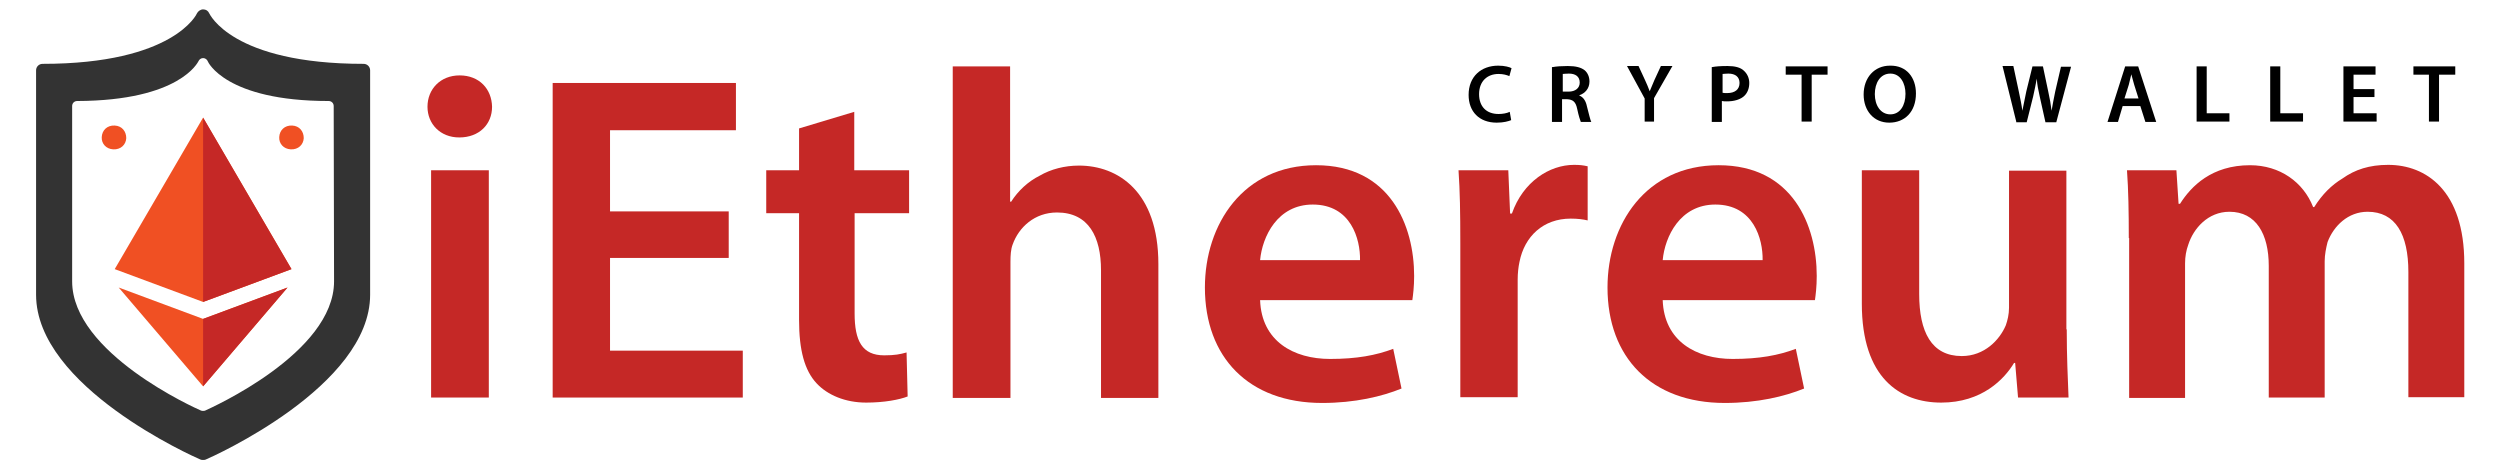
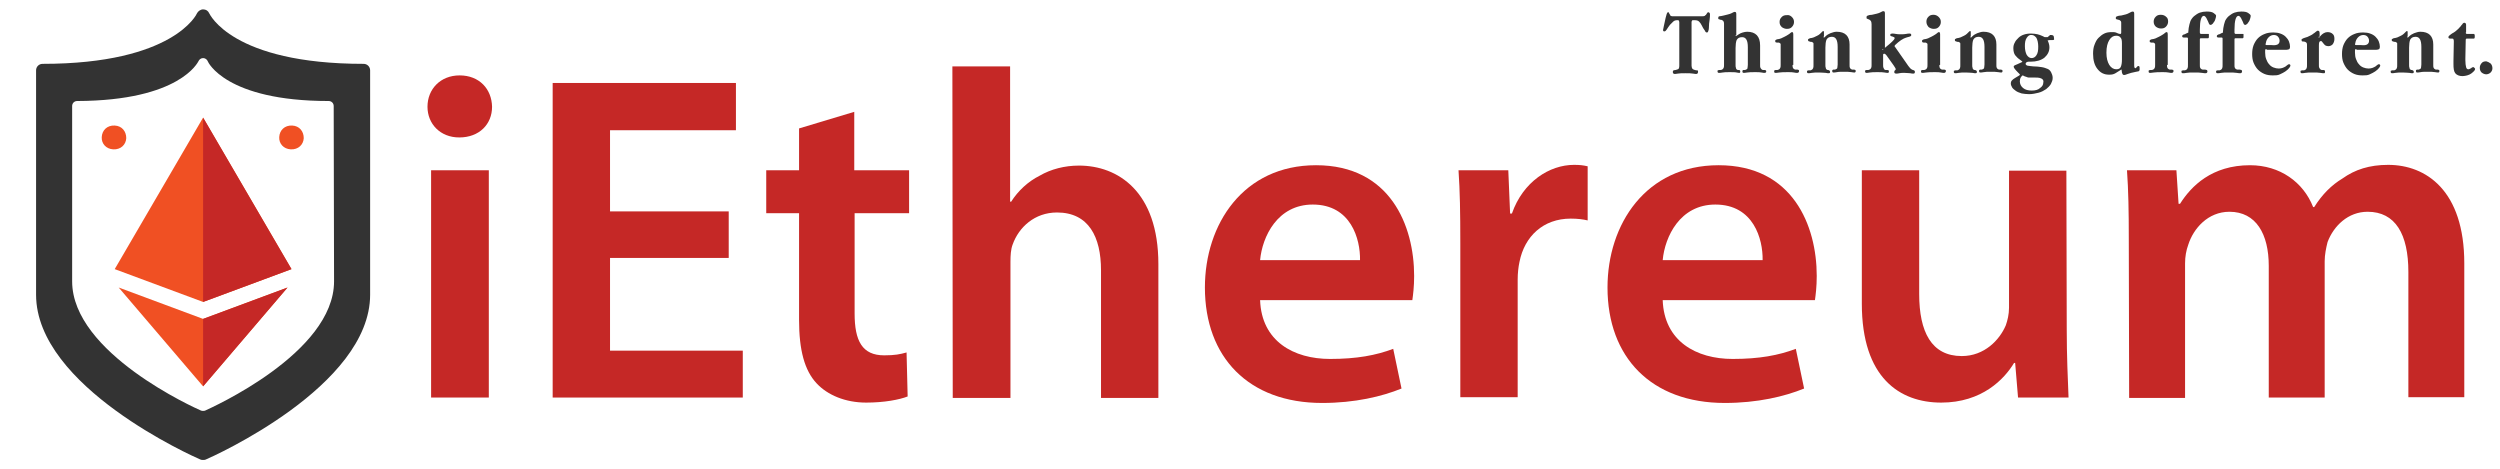
<svg xmlns="http://www.w3.org/2000/svg" version="1.1" id="Layer_1" x="0px" y="0px" viewBox="0 0 693 130" style="enable-background:new 0 0 693 130;" xml:space="preserve">
  <style type="text/css">
	.st0{fill:#C52826;}
	.st1{fill:#333333;}
	.st2{fill:#F05023;}
+ 	.st3{enable-background:new    ;}
</style>
-   <g id="XMLID_2_">
-     <path id="XMLID_6_" class="st0" d="M136.4,29.6c0,4.8-3.5,8.5-9.1,8.5c-5.3,0-8.8-3.8-8.8-8.5c0-4.9,3.6-8.7,8.9-8.7   C132.9,20.9,136.3,24.7,136.4,29.6z M119.5,110.2v-63h16v63H119.5z" />
-     <polygon id="XMLID_7_" class="st0" points="202,71.5 169.1,71.5 169.1,97.2 205.9,97.2 205.9,110.2 153.2,110.2 153.2,23 204,23    204,36.1 169.1,36.1 169.1,58.6 202,58.6  " />
-     <path id="XMLID_8_" class="st0" d="M236.8,31v16.2H252v11.9h-15.1v27.8c0,7.6,2.1,11.6,8.2,11.6c3,0,4.4-0.3,6.2-0.8l0.3,12.2   c-2.3,0.9-6.5,1.7-11.5,1.7c-5.8,0-10.7-2.1-13.7-5.3c-3.4-3.6-4.9-9.3-4.9-17.6V59.1h-9.1V47.2h9.1V35.6L236.8,31z" />
-     <path id="XMLID_9_" class="st0" d="M264,18.4h16v37.5h0.3c1.9-3,4.7-5.6,7.9-7.2c3.1-1.8,6.9-2.8,10.9-2.8c10.7,0,22,7.1,22,27.3   v37.1h-15.9V74.9c0-9.2-3.4-16-12.2-16c-6.2,0-10.6,4.1-12.3,8.9c-0.5,1.3-0.6,3-0.6,4.8v37.7h-16V18.4z" />
-     <path id="XMLID_12_" class="st0" d="M349.3,83.2c0.4,11.4,9.3,16.3,19.4,16.3c7.4,0,12.7-1,17.5-2.8l2.3,11c-5.4,2.2-12.9,4-22,4   c-20.4,0-32.5-12.7-32.5-32c0-17.5,10.6-33.9,30.8-33.9c20.6,0,27.2,16.8,27.2,30.7c0,3-0.3,5.3-0.5,6.7H349.3z M377,72.1   c0.1-5.8-2.5-15.4-13.1-15.4c-9.8,0-14,8.9-14.6,15.4H377z" />
-     <path id="XMLID_13_" class="st0" d="M404.8,67.5c0-8.5-0.1-14.6-0.5-20.3h13.8l0.5,12h0.5c3.1-8.9,10.5-13.5,17.2-13.5   c1.6,0,2.5,0.1,3.8,0.4v15c-1.3-0.3-2.7-0.5-4.7-0.5c-7.6,0-12.8,4.9-14.2,12c-0.3,1.4-0.5,3.1-0.5,4.9v32.6h-15.9V67.5z" />
-     <path id="XMLID_16_" class="st0" d="M460.9,83.2c0.4,11.4,9.3,16.3,19.4,16.3c7.4,0,12.7-1,17.5-2.8l2.3,11c-5.4,2.2-12.9,4-22,4   c-20.4,0-32.5-12.7-32.5-32c0-17.5,10.6-33.9,30.8-33.9c20.6,0,27.2,16.8,27.2,30.7c0,3-0.3,5.3-0.5,6.7H460.9z M488.6,72.1   c0.1-5.8-2.5-15.4-13.1-15.4c-9.8,0-14,8.9-14.6,15.4H488.6z" />
-     <path id="XMLID_17_" class="st0" d="M572.9,91.3c0,7.5,0.3,13.7,0.5,18.9h-14l-0.8-9.6h-0.3c-2.7,4.5-8.9,11-20.2,11   c-11.5,0-22-6.9-22-27.4v-37h15.9v34.3c0,10.5,3.4,17.2,11.8,17.2c6.3,0,10.5-4.5,12.2-8.5c0.5-1.4,0.9-3.1,0.9-4.9v-38h15.9V91.3z   " />
-     <path id="XMLID_18_" class="st0" d="M590.1,66c0-7.2-0.1-13.3-0.5-18.8h13.7l0.6,9.3h0.4c3.1-4.9,8.8-10.7,19.4-10.7   c8.3,0,14.8,4.7,17.5,11.6h0.3c2.2-3.5,4.8-6.1,7.8-7.9c3.5-2.5,7.5-3.8,12.7-3.8c10.5,0,21.1,7.1,21.1,27.3v37.1h-15.5V75.4   c0-10.5-3.6-16.7-11.3-16.7c-5.4,0-9.4,3.9-11.1,8.4c-0.4,1.6-0.8,3.5-0.8,5.3v37.8h-15.5V73.7c0-8.8-3.5-15-10.9-15   c-6,0-10,4.7-11.4,9.1c-0.6,1.6-0.9,3.4-0.9,5.2v37.3h-15.5V66z" />
-     <path id="XMLID_21_" class="st1" d="M100.8,17.7c-36.6,0-42.7-13.9-42.8-14c-0.3-0.7-0.9-1.1-1.7-1.1h0c-0.7,0-1.4,0.5-1.7,1.1   c0,0.1-6.4,14-42.8,14c-1,0-1.8,0.8-1.8,1.8v62.2c0,25.5,43.7,44.9,45.6,45.7c0.2,0.1,0.5,0.1,0.7,0.1c0.2,0,0.5,0,0.7-0.1   c1.9-0.8,45.6-20.3,45.6-45.7V19.5C102.6,18.5,101.8,17.7,100.8,17.7z M92.6,78c0,19.9-34.2,35.1-35.7,35.8   c-0.2,0.1-0.4,0.1-0.6,0.1c-0.2,0-0.4,0-0.6-0.1c-1.4-0.6-35.7-15.9-35.7-35.8V29.4c0-0.8,0.6-1.4,1.4-1.4C50,27.9,54.9,17.1,55,17   c0.2-0.5,0.7-0.9,1.3-0.9h0c0.6,0,1.1,0.4,1.3,0.9c0,0.1,4.9,11,33.5,11c0.8,0,1.4,0.6,1.4,1.4L92.6,78z" />
-     <polygon id="XMLID_22_" class="st2" points="80.8,74.6 56.3,83.7 31.8,74.6 56.3,32.6  " />
-     <polygon id="XMLID_23_" class="st2" points="79.7,79.7 56.3,107.1 32.9,79.7 56.3,88.4  " />
-     <polygon id="XMLID_24_" class="st0" points="56.3,88.4 79.7,79.7 56.3,107.1  " />
-     <polygon id="XMLID_25_" class="st0" points="80.8,74.6 56.3,83.7 56.3,32.6  " />
-     <path id="XMLID_26_" d="M418.9,33.3c-0.7,0.3-2.1,0.7-4,0.7c-4.9,0-7.8-3.1-7.8-7.7c0-5.1,3.5-8.1,8.2-8.1c1.8,0,3.2,0.4,3.7,0.7   l-0.6,2.2c-0.7-0.3-1.7-0.6-3-0.6c-3.1,0-5.4,2-5.4,5.6c0,3.4,2,5.5,5.4,5.5c1.1,0,2.3-0.2,3.1-0.6L418.9,33.3z" />
-     <path id="XMLID_29_" d="M430.4,18.6c1-0.2,2.6-0.3,4.2-0.3c2.2,0,3.7,0.4,4.7,1.2c0.8,0.7,1.3,1.8,1.3,3.1c0,2-1.3,3.3-2.8,3.8v0.1   c1.1,0.4,1.8,1.5,2.1,3c0.5,1.9,0.9,3.7,1.2,4.3h-2.9c-0.2-0.5-0.6-1.7-1-3.6c-0.4-2-1.2-2.6-2.8-2.7h-1.4v6.3h-2.8V18.6z    M433.1,25.4h1.7c1.9,0,3.1-1,3.1-2.5c0-1.7-1.2-2.5-3-2.5c-0.9,0-1.5,0.1-1.7,0.1V25.4z" />
-     <path id="XMLID_30_" d="M455.9,33.7v-6.4l-4.9-9h3.2l1.8,3.9c0.5,1.1,0.9,2,1.3,3.1h0c0.4-1,0.8-1.9,1.3-3.1l1.8-3.9h3.2l-5.1,8.9   v6.5H455.9z" />
-     <path id="XMLID_33_" d="M474.6,18.6c1-0.2,2.4-0.3,4.3-0.3c2,0,3.6,0.4,4.5,1.3c0.9,0.8,1.5,2,1.5,3.4c0,1.5-0.5,2.7-1.3,3.5   c-1.1,1.1-2.9,1.6-4.9,1.6c-0.5,0-1,0-1.4-0.1v5.8h-2.8V18.6z M477.4,25.7c0.3,0.1,0.8,0.1,1.4,0.1c2.1,0,3.4-1,3.4-2.8   c0-1.7-1.2-2.6-3.1-2.6c-0.8,0-1.3,0.1-1.6,0.1V25.7z" />
-     <polygon id="XMLID_34_" points="499.4,20.7 495,20.7 495,18.4 506.6,18.4 506.6,20.7 502.2,20.7 502.2,33.7 499.4,33.7  " />
-     <path id="XMLID_37_" d="M531.1,25.9c0,5.1-3.1,8.1-7.4,8.1c-4.3,0-7.1-3.3-7.1-7.8c0-4.7,3-8,7.3-8   C528.5,18.1,531.1,21.5,531.1,25.9z M519.7,26.1c0,3.1,1.6,5.6,4.3,5.6c2.7,0,4.2-2.5,4.2-5.7c0-2.9-1.4-5.6-4.2-5.6   C521.2,20.4,519.7,23,519.7,26.1z" />
-     <path id="XMLID_38_" d="M558.9,33.7l-3.8-15.4h3l1.5,7c0.4,1.9,0.8,3.8,1,5.4h0c0.3-1.6,0.7-3.4,1.1-5.4l1.7-6.9h2.9l1.5,7.1   c0.4,1.8,0.7,3.5,0.9,5.2h0c0.3-1.7,0.6-3.4,1-5.3l1.6-6.9h2.8l-4.1,15.4h-3l-1.6-7.2c-0.4-1.8-0.7-3.2-0.8-4.9h0   c-0.3,1.6-0.6,3.1-1,4.9l-1.8,7.2H558.9z" />
-     <path id="XMLID_41_" d="M588.4,29.4l-1.3,4.4h-2.9l4.9-15.4h3.6l5,15.4h-3l-1.4-4.4H588.4z M592.8,27.3l-1.2-3.8   c-0.3-0.9-0.5-2-0.8-2.9h0c-0.2,0.9-0.5,2-0.7,2.9l-1.2,3.8H592.8z" />
-     <polygon id="XMLID_42_" points="608.9,18.4 611.7,18.4 611.7,31.4 618,31.4 618,33.7 608.9,33.7  " />
-     <polygon id="XMLID_43_" points="629.3,18.4 632.1,18.4 632.1,31.4 638.4,31.4 638.4,33.7 629.3,33.7  " />
-     <polygon id="XMLID_44_" points="658.2,26.9 652.4,26.9 652.4,31.4 658.8,31.4 658.8,33.7 649.6,33.7 649.6,18.4 658.5,18.4    658.5,20.7 652.4,20.7 652.4,24.7 658.2,24.7  " />
-     <polygon id="XMLID_45_" points="673.3,20.7 669,20.7 669,18.4 680.6,18.4 680.6,20.7 676.1,20.7 676.1,33.7 673.3,33.7  " />
-     <path id="XMLID_46_" class="st2" d="M35,38.3c-0.1,1.8-1.5,3.2-3.6,3.1c-2-0.1-3.3-1.6-3.2-3.4c0.1-1.9,1.5-3.3,3.6-3.2   C33.8,34.9,35,36.4,35,38.3z" />
-     <path id="XMLID_47_" class="st2" d="M84.2,38.3c-0.1,1.8-1.5,3.2-3.6,3.1c-2-0.1-3.3-1.6-3.2-3.4c0.1-1.9,1.5-3.3,3.6-3.2   C83,34.9,84.2,36.4,84.2,38.3z" />
+   <path id="XMLID_6_" class="st0" d="M136.4,29.6c0,4.8-3.5,8.5-9.1,8.5c-5.3,0-8.8-3.8-8.8-8.5c0-4.9,3.6-8.7,8.9-8.7  C132.9,20.9,136.3,24.7,136.4,29.6z M119.5,110.2v-63h16v63H119.5z" />
+   <polygon id="XMLID_7_" class="st0" points="202,71.5 169.1,71.5 169.1,97.2 205.9,97.2 205.9,110.2 153.2,110.2 153.2,23 204,23   204,36.1 169.1,36.1 169.1,58.6 202,58.6 " />
+   <path id="XMLID_8_" class="st0" d="M236.8,31v16.2H252v11.9h-15.1v27.8c0,7.6,2.1,11.6,8.2,11.6c3,0,4.4-0.3,6.2-0.8l0.3,12.2  c-2.3,0.9-6.5,1.7-11.5,1.7c-5.8,0-10.7-2.1-13.7-5.3c-3.4-3.6-4.9-9.3-4.9-17.6V59.1h-9.1V47.2h9.1V35.6L236.8,31z" />
+   <path id="XMLID_9_" class="st0" d="M264,18.4h16v37.5h0.3c1.9-3,4.7-5.6,7.9-7.2c3.1-1.8,6.9-2.8,10.9-2.8c10.7,0,22,7.1,22,27.3  v37.1h-15.9V74.9c0-9.2-3.4-16-12.2-16c-6.2,0-10.6,4.1-12.3,8.9c-0.5,1.3-0.6,3-0.6,4.8v37.7h-16L264,18.4L264,18.4z" />
+   <path id="XMLID_12_" class="st0" d="M349.3,83.2c0.4,11.4,9.3,16.3,19.4,16.3c7.4,0,12.7-1,17.5-2.8l2.3,11c-5.4,2.2-12.9,4-22,4  c-20.4,0-32.5-12.7-32.5-32c0-17.5,10.6-33.9,30.8-33.9c20.6,0,27.2,16.8,27.2,30.7c0,3-0.3,5.3-0.5,6.7H349.3z M377,72.1  c0.1-5.8-2.5-15.4-13.1-15.4c-9.8,0-14,8.9-14.6,15.4H377z" />
+   <path id="XMLID_13_" class="st0" d="M404.8,67.5c0-8.5-0.1-14.6-0.5-20.3h13.8l0.5,12h0.5c3.1-8.9,10.5-13.5,17.2-13.5  c1.6,0,2.5,0.1,3.8,0.4v15c-1.3-0.3-2.7-0.5-4.7-0.5c-7.6,0-12.8,4.9-14.2,12c-0.3,1.4-0.5,3.1-0.5,4.9v32.6h-15.9L404.8,67.5  L404.8,67.5z" />
+   <path id="XMLID_16_" class="st0" d="M460.9,83.2c0.4,11.4,9.3,16.3,19.4,16.3c7.4,0,12.7-1,17.5-2.8l2.3,11c-5.4,2.2-12.9,4-22,4  c-20.4,0-32.5-12.7-32.5-32c0-17.5,10.6-33.9,30.8-33.9c20.6,0,27.2,16.8,27.2,30.7c0,3-0.3,5.3-0.5,6.7H460.9z M488.6,72.1  c0.1-5.8-2.5-15.4-13.1-15.4c-9.8,0-14,8.9-14.6,15.4H488.6z" />
+   <path id="XMLID_17_" class="st0" d="M572.9,91.3c0,7.5,0.3,13.7,0.5,18.9h-14l-0.8-9.6h-0.3c-2.7,4.5-8.9,11-20.2,11  c-11.5,0-22-6.9-22-27.4v-37H532v34.3c0,10.5,3.4,17.2,11.8,17.2c6.3,0,10.5-4.5,12.2-8.5c0.5-1.4,0.9-3.1,0.9-4.9v-38h15.9  L572.9,91.3L572.9,91.3z" />
+   <path id="XMLID_18_" class="st0" d="M590.1,66c0-7.2-0.1-13.3-0.5-18.8h13.7l0.6,9.3h0.4c3.1-4.9,8.8-10.7,19.4-10.7  c8.3,0,14.8,4.7,17.5,11.6h0.3c2.2-3.5,4.8-6.1,7.8-7.9c3.5-2.5,7.5-3.8,12.7-3.8c10.5,0,21.1,7.1,21.1,27.3v37.1h-15.5V75.4  c0-10.5-3.6-16.7-11.3-16.7c-5.4,0-9.4,3.9-11.1,8.4c-0.4,1.6-0.8,3.5-0.8,5.3v37.8h-15.5V73.7c0-8.8-3.5-15-10.9-15  c-6,0-10,4.7-11.4,9.1c-0.6,1.6-0.9,3.4-0.9,5.2v37.3h-15.5L590.1,66L590.1,66z" />
+   <path id="XMLID_21_" class="st1" d="M100.8,17.7c-36.6,0-42.7-13.9-42.8-14c-0.3-0.7-0.9-1.1-1.7-1.1l0,0c-0.7,0-1.4,0.5-1.7,1.1  c0,0.1-6.4,14-42.8,14c-1,0-1.8,0.8-1.8,1.8v62.2c0,25.5,43.7,44.9,45.6,45.7c0.2,0.1,0.5,0.1,0.7,0.1s0.5,0,0.7-0.1  c1.9-0.8,45.6-20.3,45.6-45.7V19.5C102.6,18.5,101.8,17.7,100.8,17.7z M92.6,78c0,19.9-34.2,35.1-35.7,35.8  c-0.2,0.1-0.4,0.1-0.6,0.1c-0.2,0-0.4,0-0.6-0.1C54.3,113.2,20,97.9,20,78V29.4c0-0.8,0.6-1.4,1.4-1.4C50,27.9,54.9,17.1,55,17  c0.2-0.5,0.7-0.9,1.3-0.9l0,0c0.6,0,1.1,0.4,1.3,0.9c0,0.1,4.9,11,33.5,11c0.8,0,1.4,0.6,1.4,1.4L92.6,78z" />
+   <polygon id="XMLID_22_" class="st2" points="80.8,74.6 56.3,83.7 31.8,74.6 56.3,32.6 " />
+   <polygon id="XMLID_23_" class="st2" points="79.7,79.7 56.3,107.1 32.9,79.7 56.3,88.4 " />
+   <polygon id="XMLID_24_" class="st0" points="56.3,88.4 79.7,79.7 56.3,107.1 " />
+   <polygon id="XMLID_25_" class="st0" points="80.8,74.6 56.3,83.7 56.3,32.6 " />
+   <path id="XMLID_46_" class="st2" d="M35,38.3c-0.1,1.8-1.5,3.2-3.6,3.1c-2-0.1-3.3-1.6-3.2-3.4c0.1-1.9,1.5-3.3,3.6-3.2  C33.8,34.9,35,36.4,35,38.3z" />
+   <path id="XMLID_47_" class="st2" d="M84.2,38.3c-0.1,1.8-1.5,3.2-3.6,3.1c-2-0.1-3.3-1.6-3.2-3.4c0.1-1.9,1.5-3.3,3.6-3.2  C83,34.9,84.2,36.4,84.2,38.3z" />
+   <g class="st3">
+     <path class="st1" d="M469.2,5.6c-0.1,0-0.2,0.1-0.2,0.2c-0.1,0.1-0.1,0.3-0.1,0.3v12.1c0,0.4,0.1,0.6,0.2,0.8   c0.1,0.2,0.4,0.3,0.7,0.4c0.3,0.1,0.5,0.1,0.7,0.1c0.1,0,0.2,0.1,0.2,0.4c0,0.4-0.2,0.6-0.5,0.6c-0.1,0-0.4,0-0.9-0.1   c-0.5-0.1-1.2-0.1-2.1-0.1s-1.6,0-2.1,0.1s-0.8,0.1-0.9,0.1c-0.3,0-0.5-0.2-0.5-0.6c0-0.2,0.1-0.3,0.2-0.4c0.1,0,0.3-0.1,0.6-0.1   c0.4-0.1,0.6-0.2,0.8-0.3c0.1-0.2,0.2-0.4,0.2-0.9V6.2c0-0.1,0-0.2-0.1-0.4s-0.1-0.2-0.2-0.2h-0.3c-0.4,0-0.8,0.1-1.1,0.4   c-0.3,0.3-0.6,0.6-0.9,0.9c-0.4,0.5-0.7,1-0.9,1.3c-0.2,0.3-0.4,0.5-0.6,0.5c-0.3,0-0.4-0.1-0.4-0.4c0-0.1,0.1-0.5,0.2-1   c0.1-0.5,0.3-1.3,0.5-2.3c0.1-0.4,0.2-0.8,0.3-1.1c0.1-0.3,0.2-0.5,0.4-0.5c0.1,0,0.2,0,0.2,0.1c0.1,0.1,0.1,0.1,0.1,0.2   c0,0.1,0.1,0.2,0.1,0.2c0,0.1,0.1,0.1,0.1,0.1c0.1,0.2,0.1,0.3,0.2,0.4c0.1,0,0.2,0.1,0.4,0.1c0.1,0,0.2,0,0.4,0s0.3,0,0.5,0h5.9   c0.7,0,1.3,0,1.7,0c0.4,0,0.7-0.1,0.7-0.3c0.1,0,0.2,0,0.2-0.1c0.1-0.1,0.1-0.2,0.2-0.3c0.1-0.1,0.1-0.2,0.2-0.3   c0.1-0.1,0.2-0.1,0.3-0.1c0.1,0,0.2,0.1,0.3,0.2c0.1,0.1,0.1,0.3,0.1,0.4c0,0.4,0,0.9-0.1,1.5c-0.1,0.6-0.2,1.4-0.2,2.3   c0,0.4-0.1,0.6-0.2,0.9s-0.2,0.3-0.4,0.3c-0.2,0-0.4-0.2-0.5-0.5C472.2,8,472,7.6,471.7,7c-0.2-0.4-0.4-0.7-0.7-1   c-0.3-0.3-0.7-0.4-1.2-0.4H469.2z" />
+     <path class="st1" d="M481.1,9.8c0,0.1,0,0.2,0.1,0.2c0,0,0.1,0,0.2-0.1l0.6-0.4c0.3-0.2,0.7-0.4,1.1-0.5c0.4-0.1,0.8-0.2,1.2-0.2   c2.4,0,3.6,1.3,3.6,3.8V18c0,0.4,0,0.6,0.1,0.8s0.2,0.3,0.4,0.5c0.1,0.1,0.3,0.1,0.4,0.1c0.1,0,0.3,0,0.4,0s0.2,0.1,0.3,0.1   c0.1,0.1,0.1,0.2,0.1,0.3c0,0.3-0.2,0.4-0.5,0.4c-0.1,0-0.4,0-0.8-0.1c-0.4-0.1-1-0.1-1.7-0.1c-1,0-1.8,0-2.3,0.1   c-0.5,0.1-0.9,0.1-0.9,0.1c-0.3,0-0.4-0.1-0.4-0.4c0-0.2,0-0.3,0.1-0.3c0.1-0.1,0.1-0.1,0.2-0.1s0.2,0,0.3,0c0.1,0,0.2,0,0.4-0.1   c0.2-0.1,0.4-0.2,0.4-0.4s0.1-0.5,0.1-0.9v-4.9c0-1.9-0.5-2.8-1.6-2.8c-0.8,0-1.2,0.3-1.5,0.8c-0.2,0.5-0.3,1.3-0.3,2.2V18   c0,0.3,0,0.6,0.1,0.8c0,0.2,0.1,0.4,0.3,0.5c0.1,0.1,0.2,0.1,0.3,0.1c0.1,0,0.2,0,0.3,0c0.1,0,0.2,0.1,0.2,0.1s0.1,0.2,0.1,0.3   c0,0.3-0.1,0.4-0.2,0.4c-0.1,0-0.4,0-0.8-0.1c-0.4-0.1-1.1-0.1-1.9-0.1c-0.9,0-1.5,0-2,0.1c-0.5,0.1-0.8,0.1-1,0.1   c-0.1,0-0.2,0-0.3-0.1c-0.1-0.1-0.1-0.2-0.1-0.3c0-0.2,0-0.3,0.1-0.3s0.2-0.1,0.3-0.1c0.1,0,0.2,0,0.4,0s0.3,0,0.4-0.1   c0.3-0.1,0.4-0.3,0.5-0.5c0.1-0.2,0.1-0.5,0.1-0.9V6.7c0-0.3,0-0.5-0.1-0.7c-0.1-0.2-0.2-0.3-0.4-0.4c-0.1-0.1-0.2-0.1-0.4-0.1   c-0.1,0-0.2-0.1-0.3-0.1s-0.2-0.1-0.3-0.1s-0.1-0.2-0.1-0.3c0-0.3,0.1-0.5,0.4-0.5s0.6-0.1,1.1-0.2c0.5-0.1,0.9-0.2,1.2-0.3   c0.4-0.1,0.7-0.2,0.9-0.3c0.2-0.1,0.4-0.2,0.6-0.3c0.1-0.1,0.3-0.1,0.4-0.1c0.3,0,0.4,0.2,0.4,0.6c0,0.2,0,0.4,0,0.6   c0,0.2,0,0.5,0,0.8V9.8z" />
+     <path class="st1" d="M496.9,18c0,0.4,0,0.6,0.1,0.8s0.2,0.3,0.4,0.4c0.1,0.1,0.3,0.1,0.5,0.1c0.2,0,0.3,0,0.4,0s0.2,0.1,0.3,0.1   c0.1,0.1,0.1,0.2,0.1,0.3c0,0.3-0.2,0.5-0.5,0.5c-0.2,0-0.5,0-0.9-0.1c-0.4-0.1-1-0.1-1.6-0.1c-1.1,0-1.9,0-2.5,0.1   c-0.6,0.1-0.9,0.1-1,0.1c-0.3,0-0.4-0.1-0.4-0.4c0-0.1,0-0.3,0.1-0.3s0.2-0.1,0.3-0.1c0.1,0,0.2,0,0.4,0c0.1,0,0.3,0,0.4-0.1   c0.3-0.1,0.4-0.3,0.5-0.5s0.1-0.5,0.1-0.9v-4.8c0-0.3,0-0.6,0-0.8c0-0.2-0.1-0.3-0.3-0.4c-0.1-0.1-0.2-0.1-0.4-0.1   c-0.1,0-0.3,0-0.4,0c-0.1,0-0.2-0.1-0.3-0.1s-0.1-0.2-0.1-0.3c0-0.1,0-0.3,0.1-0.3c0.1-0.1,0.2-0.1,0.4-0.2c0.2,0,0.4-0.1,0.6-0.1   c0.2-0.1,0.5-0.1,0.8-0.3c0.5-0.2,0.8-0.4,1.2-0.6s0.6-0.4,0.8-0.5c0.2-0.2,0.4-0.3,0.5-0.4c0.1-0.1,0.2-0.1,0.3-0.1   c0.2,0,0.3,0.2,0.3,0.7V18z M496.7,4.7c0.4,0.4,0.6,0.8,0.6,1.4c0,0.5-0.2,1-0.6,1.4c-0.4,0.4-0.8,0.5-1.4,0.5   c-0.5,0-1-0.2-1.4-0.5c-0.4-0.4-0.6-0.8-0.6-1.4c0-0.6,0.2-1,0.6-1.4s0.8-0.5,1.4-0.5C495.8,4.1,496.3,4.3,496.7,4.7z" />
+     <path class="st1" d="M505.5,10.1c0,0.2,0,0.3,0.1,0.3c0.1,0,0.1,0,0.2-0.1l0.2-0.2c0.4-0.4,0.9-0.7,1.4-0.9   c0.6-0.2,1.1-0.4,1.7-0.4c1.2,0,2.1,0.3,2.7,0.9c0.6,0.6,0.9,1.5,0.9,2.6V18c0,0.4,0,0.6,0.1,0.8s0.2,0.3,0.4,0.4   c0.1,0.1,0.3,0.1,0.4,0.1c0.1,0,0.3,0,0.4,0s0.2,0.1,0.3,0.1c0.1,0.1,0.1,0.2,0.1,0.3c0,0.1,0,0.2-0.1,0.3   c-0.1,0.1-0.2,0.1-0.2,0.1c-0.1,0-0.4,0-0.9-0.1c-0.5-0.1-1.2-0.1-2.1-0.1c-0.8,0-1.5,0-1.9,0.1c-0.5,0.1-0.8,0.1-0.9,0.1   c-0.3,0-0.4-0.1-0.4-0.4c0-0.2,0-0.3,0.1-0.3c0.1-0.1,0.1-0.1,0.2-0.1s0.2,0,0.3,0c0.1,0,0.2,0,0.4-0.1c0.2-0.1,0.4-0.2,0.4-0.4   s0.1-0.5,0.1-0.9v-4.9c0-1.9-0.5-2.8-1.6-2.8c-0.8,0-1.2,0.3-1.5,0.8c-0.2,0.5-0.3,1.3-0.3,2.2V18c0,0.3,0,0.6,0.1,0.8   c0,0.2,0.1,0.4,0.3,0.5c0.1,0.1,0.2,0.1,0.3,0.1c0.1,0,0.2,0,0.3,0.1s0.2,0.1,0.2,0.1s0.1,0.2,0.1,0.3c0,0.3-0.1,0.4-0.4,0.4   c-0.1,0-0.4,0-0.8-0.1c-0.4,0-1-0.1-1.8-0.1c-0.9,0-1.6,0-2.1,0.1c-0.5,0.1-0.8,0.1-0.9,0.1c-0.1,0-0.2,0-0.3-0.1   c-0.1-0.1-0.1-0.2-0.1-0.3c0-0.2,0-0.3,0.1-0.3s0.2-0.1,0.3-0.1c0.1,0,0.2,0,0.4,0s0.3,0,0.4-0.1c0.3-0.1,0.4-0.3,0.5-0.5   c0.1-0.2,0.1-0.5,0.1-0.9v-5.1c0-0.3,0-0.6,0-0.8c0-0.2-0.1-0.3-0.3-0.4c-0.1-0.1-0.3-0.1-0.4-0.1c-0.1,0-0.3,0-0.4-0.1   c-0.1,0-0.2-0.1-0.3-0.1c-0.1-0.1-0.1-0.1-0.1-0.3c0-0.2,0-0.3,0.1-0.3s0.2-0.1,0.4-0.2c0.2,0,0.4-0.1,0.6-0.1   c0.2-0.1,0.5-0.1,0.8-0.3c0.4-0.2,0.7-0.3,1-0.5c0.3-0.2,0.5-0.4,0.6-0.5c0.2-0.2,0.3-0.3,0.4-0.4c0.1-0.1,0.2-0.2,0.3-0.2   c0.1,0,0.2,0.1,0.2,0.2s0,0.3,0,0.4V10.1z" />
+     <path class="st1" d="M521.8,13.6c0,0.1,0,0.2,0.1,0.2c0,0,0.1-0.1,0.2-0.2l1.9-1.6c0.8-0.7,1.2-1.2,1.2-1.4c0-0.2-0.1-0.3-0.2-0.3   c-0.1-0.1-0.3-0.1-0.5-0.2c-0.2,0-0.3-0.1-0.5-0.2C524,10,524,9.8,524,9.7c0-0.2,0-0.3,0.1-0.3c0.1,0,0.2-0.1,0.4-0.1   c0.3,0,0.6,0,1,0.1s0.9,0.1,1.4,0.1c0.6,0,1.1,0,1.5-0.1c0.4-0.1,0.7-0.1,0.9-0.1c0.3,0,0.5,0.1,0.5,0.4c0,0.2-0.1,0.3-0.3,0.4   c-0.2,0.1-0.4,0.1-0.7,0.2c-0.3,0.1-0.7,0.2-1.1,0.4c-0.4,0.2-0.9,0.5-1.5,1l-0.9,0.8c-0.1,0.1-0.1,0.2-0.1,0.3   c0,0.1,0,0.2,0.1,0.2l3.7,5.3c0.3,0.4,0.5,0.6,0.7,0.8c0.2,0.1,0.4,0.3,0.6,0.3c0.2,0.1,0.3,0.1,0.4,0.2c0.1,0.1,0.1,0.2,0.1,0.3   c0,0.2,0,0.3-0.1,0.4c-0.1,0.1-0.2,0.1-0.4,0.1c-0.1,0-0.4,0-0.8-0.1c-0.4,0-0.9-0.1-1.6-0.1c-0.6,0-1.1,0-1.4,0.1   c-0.4,0.1-0.6,0.1-0.8,0.1c-0.4,0-0.6-0.1-0.6-0.4c0-0.2,0-0.4,0.2-0.5c0.1-0.1,0.2-0.2,0.2-0.3c0-0.2-0.2-0.5-0.6-1.1l-2-2.8   c-0.1-0.1-0.2-0.2-0.3-0.3c-0.1-0.1-0.2-0.1-0.3-0.1c-0.2,0-0.3,0.1-0.3,0.3V18c0,0.3,0,0.6,0.1,0.8c0.1,0.2,0.2,0.4,0.3,0.5   c0.1,0.1,0.2,0.1,0.4,0.1c0.1,0,0.2,0,0.4,0c0.1,0,0.2,0.1,0.3,0.1s0.1,0.2,0.1,0.3c0,0.3-0.1,0.4-0.3,0.4c-0.1,0-0.5,0-0.9-0.1   c-0.5-0.1-1.1-0.1-2-0.1c-0.9,0-1.6,0-2.1,0.1c-0.5,0.1-0.8,0.1-0.9,0.1c-0.1,0-0.2,0-0.3-0.1c-0.1-0.1-0.1-0.2-0.1-0.3   c0-0.2,0-0.3,0.1-0.3s0.2-0.1,0.3-0.1c0.1,0,0.2,0,0.4,0c0.1,0,0.3,0,0.4-0.1c0.3-0.1,0.4-0.3,0.5-0.5c0.1-0.2,0.1-0.5,0.1-0.9V6.7   c0-0.4-0.1-0.8-0.2-0.9c-0.2-0.2-0.3-0.3-0.5-0.4s-0.4-0.1-0.5-0.2c-0.2,0-0.2-0.2-0.2-0.4c0-0.3,0.1-0.4,0.4-0.5   c0.2-0.1,0.6-0.2,1.1-0.2c0.5-0.1,0.9-0.2,1.3-0.3c0.4-0.1,0.7-0.2,0.9-0.3c0.2-0.1,0.4-0.2,0.6-0.3c0.1-0.1,0.3-0.1,0.4-0.1   c0.3,0,0.4,0.2,0.4,0.6c0,0.2,0,0.4,0,0.6c0,0.2,0,0.5,0,0.8V13.6z" />
+     <path class="st1" d="M537.6,18c0,0.4,0,0.6,0.1,0.8s0.2,0.3,0.4,0.4c0.1,0.1,0.3,0.1,0.5,0.1c0.2,0,0.3,0,0.4,0s0.2,0.1,0.3,0.1   c0.1,0.1,0.1,0.2,0.1,0.3c0,0.3-0.2,0.5-0.5,0.5c-0.2,0-0.5,0-0.9-0.1c-0.4-0.1-1-0.1-1.6-0.1c-1.1,0-1.9,0-2.5,0.1   c-0.6,0.1-0.9,0.1-1,0.1c-0.3,0-0.4-0.1-0.4-0.4c0-0.1,0-0.3,0.1-0.3s0.2-0.1,0.3-0.1c0.1,0,0.2,0,0.4,0c0.1,0,0.3,0,0.4-0.1   c0.3-0.1,0.4-0.3,0.5-0.5s0.1-0.5,0.1-0.9v-4.8c0-0.3,0-0.6,0-0.8c0-0.2-0.1-0.3-0.3-0.4c-0.1-0.1-0.2-0.1-0.4-0.1   c-0.1,0-0.3,0-0.4,0c-0.1,0-0.2-0.1-0.3-0.1s-0.1-0.2-0.1-0.3c0-0.1,0-0.3,0.1-0.3c0.1-0.1,0.2-0.1,0.4-0.2c0.2,0,0.4-0.1,0.6-0.1   c0.2-0.1,0.5-0.1,0.8-0.3c0.5-0.2,0.8-0.4,1.2-0.6s0.6-0.4,0.8-0.5c0.2-0.2,0.4-0.3,0.5-0.4c0.1-0.1,0.2-0.1,0.3-0.1   c0.2,0,0.3,0.2,0.3,0.7V18z M537.4,4.7c0.4,0.4,0.6,0.8,0.6,1.4c0,0.5-0.2,1-0.6,1.4c-0.4,0.4-0.8,0.5-1.4,0.5   c-0.5,0-1-0.2-1.4-0.5C534.2,7,534,6.6,534,6c0-0.6,0.2-1,0.6-1.4s0.8-0.5,1.4-0.5C536.5,4.1,537,4.3,537.4,4.7z" />
+     <path class="st1" d="M546.2,10.1c0,0.2,0,0.3,0.1,0.3c0.1,0,0.1,0,0.2-0.1l0.2-0.2c0.4-0.4,0.9-0.7,1.4-0.9   c0.6-0.2,1.1-0.4,1.7-0.4c1.2,0,2.1,0.3,2.7,0.9c0.6,0.6,0.9,1.5,0.9,2.6V18c0,0.4,0,0.6,0.1,0.8s0.2,0.3,0.4,0.4   c0.1,0.1,0.3,0.1,0.4,0.1c0.1,0,0.3,0,0.4,0s0.2,0.1,0.3,0.1c0.1,0.1,0.1,0.2,0.1,0.3c0,0.1,0,0.2-0.1,0.3   c-0.1,0.1-0.2,0.1-0.2,0.1c-0.1,0-0.4,0-0.9-0.1c-0.5-0.1-1.2-0.1-2.1-0.1c-0.8,0-1.5,0-1.9,0.1c-0.5,0.1-0.8,0.1-0.9,0.1   c-0.3,0-0.4-0.1-0.4-0.4c0-0.2,0-0.3,0.1-0.3c0.1-0.1,0.1-0.1,0.2-0.1s0.2,0,0.3,0c0.1,0,0.2,0,0.4-0.1c0.2-0.1,0.4-0.2,0.4-0.4   s0.1-0.5,0.1-0.9v-4.9c0-1.9-0.5-2.8-1.6-2.8c-0.8,0-1.2,0.3-1.5,0.8c-0.2,0.5-0.3,1.3-0.3,2.2V18c0,0.3,0,0.6,0.1,0.8   c0,0.2,0.1,0.4,0.3,0.5c0.1,0.1,0.2,0.1,0.3,0.1c0.1,0,0.2,0,0.3,0.1s0.2,0.1,0.2,0.1s0.1,0.2,0.1,0.3c0,0.3-0.1,0.4-0.4,0.4   c-0.1,0-0.4,0-0.8-0.1c-0.4,0-1-0.1-1.8-0.1c-0.9,0-1.6,0-2.1,0.1c-0.5,0.1-0.8,0.1-0.9,0.1c-0.1,0-0.2,0-0.3-0.1   c-0.1-0.1-0.1-0.2-0.1-0.3c0-0.2,0-0.3,0.1-0.3s0.2-0.1,0.3-0.1c0.1,0,0.2,0,0.4,0s0.3,0,0.4-0.1c0.3-0.1,0.4-0.3,0.5-0.5   c0.1-0.2,0.1-0.5,0.1-0.9v-5.1c0-0.3,0-0.6,0-0.8c0-0.2-0.1-0.3-0.3-0.4c-0.1-0.1-0.3-0.1-0.4-0.1c-0.1,0-0.3,0-0.4-0.1   c-0.1,0-0.2-0.1-0.3-0.1c-0.1-0.1-0.1-0.1-0.1-0.3c0-0.2,0-0.3,0.1-0.3s0.2-0.1,0.4-0.2c0.2,0,0.4-0.1,0.6-0.1   c0.2-0.1,0.5-0.1,0.8-0.3c0.4-0.2,0.7-0.3,1-0.5c0.3-0.2,0.5-0.4,0.6-0.5c0.2-0.2,0.3-0.3,0.4-0.4c0.1-0.1,0.2-0.2,0.3-0.2   c0.1,0,0.2,0.1,0.2,0.2s0,0.3,0,0.4V10.1z" />
+     <path class="st1" d="M568.3,9.7c0,0,0.1,0,0.1,0c0,0,0.1,0,0.2,0c0.3,0,0.5,0.1,0.6,0.2c0.1,0.1,0.2,0.5,0.2,1   c0,0.1-0.1,0.2-0.4,0.2c-0.1,0-0.2,0-0.3,0c-0.1,0-0.1,0-0.2,0c-0.2,0-0.5,0-0.9,0.1c0.3,0.6,0.5,1.3,0.5,1.9   c0,1.2-0.5,2.1-1.4,2.9c-0.9,0.7-2.2,1.1-3.8,1.1c-0.1,0-0.2,0-0.3,0c-0.1,0-0.2,0-0.3,0c-0.3,0-0.4,0.1-0.6,0.2   c-0.1,0.1-0.2,0.2-0.2,0.4c0,0.2,0.2,0.4,0.5,0.5c0.4,0.1,0.9,0.1,1.6,0.2c0.9,0,1.6,0.1,2.3,0.2c0.7,0.1,1.2,0.3,1.7,0.5   s0.8,0.6,1,1c0.2,0.4,0.4,0.9,0.4,1.5c0,0.6-0.2,1.1-0.5,1.7c-0.3,0.5-0.8,1-1.3,1.4c-0.6,0.4-1.3,0.8-2.1,1   c-0.8,0.2-1.7,0.4-2.6,0.4c-0.8,0-1.5-0.1-2.1-0.2c-0.6-0.2-1.2-0.4-1.6-0.7s-0.8-0.6-1-0.9c-0.2-0.4-0.4-0.7-0.4-1.1   s0.1-0.7,0.3-0.9s0.5-0.5,0.9-0.7l1-0.6c0.2-0.1,0.3-0.2,0.3-0.3c0-0.1,0-0.2-0.1-0.2l-0.4-0.4c-0.8-0.8-1.2-1.3-1.2-1.6   c0-0.2,0.1-0.3,0.3-0.4s0.4-0.2,0.7-0.3l1.1-0.5c0.2-0.1,0.3-0.1,0.3-0.2c0,0-0.1-0.1-0.2-0.2l-0.4-0.3c-0.6-0.4-1.1-0.9-1.4-1.3   s-0.5-1.1-0.5-1.9c0-0.6,0.1-1.1,0.4-1.6c0.2-0.5,0.6-0.9,1-1.3c0.4-0.4,0.9-0.7,1.5-0.9c0.6-0.2,1.2-0.3,2-0.3   c0.7,0,1.3,0.1,1.8,0.2s0.9,0.3,1.4,0.5c0.1,0.1,0.3,0.1,0.4,0.2s0.3,0.1,0.6,0.1c0.1,0,0.1,0,0.2,0c0,0,0.1,0,0.2,0L568.3,9.7z    M566.2,22c-0.2-0.2-0.4-0.3-0.8-0.4s-0.7-0.1-1.2-0.1c-0.4,0-0.9,0-1.5,0c-0.3,0-0.6,0-0.8-0.1c-0.2-0.1-0.4-0.2-0.6-0.2   c-0.2-0.1-0.3-0.2-0.4-0.2c-0.1-0.1-0.2-0.1-0.2-0.1c-0.1,0-0.3,0.2-0.5,0.5c-0.2,0.3-0.3,0.7-0.3,1.1c0,0.8,0.3,1.4,0.9,1.9   s1.4,0.7,2.4,0.7c1,0,1.8-0.2,2.3-0.7c0.6-0.4,0.9-0.9,0.9-1.5C566.5,22.5,566.4,22.2,566.2,22z M561.8,10.5   c-0.4,0.6-0.5,1.3-0.5,2.3s0.2,1.8,0.5,2.4c0.4,0.6,0.8,0.9,1.4,0.9c0.5,0,1-0.3,1.3-0.8c0.4-0.6,0.5-1.3,0.5-2.4   c0-1-0.2-1.8-0.5-2.4c-0.4-0.5-0.8-0.8-1.3-0.8C562.6,9.6,562.2,9.9,561.8,10.5z" />
+     <path class="st1" d="M591.6,18.2c0,0.4,0.1,0.7,0.3,0.7c0.1,0,0.2,0,0.2-0.1c0.1-0.1,0.2-0.1,0.2-0.2c0.1-0.1,0.2-0.1,0.2-0.2   s0.2-0.1,0.3-0.1c0.2,0,0.3,0.2,0.3,0.5c0,0.2,0,0.4,0,0.6c0,0.1-0.1,0.2-0.2,0.3c-0.1,0.1-0.2,0.1-0.3,0.1s-0.3,0.1-0.5,0.1   c-1,0.2-1.8,0.4-2.3,0.6c-0.5,0.2-0.8,0.3-1,0.3c-0.2,0-0.3-0.1-0.4-0.2c-0.1-0.1-0.1-0.3-0.2-0.5l-0.1-0.8h-0.1   c-0.6,0.4-1.1,0.7-1.6,1s-1,0.4-1.7,0.4c-0.7,0-1.3-0.1-1.9-0.4s-1-0.7-1.4-1.2c-0.4-0.5-0.7-1.1-0.9-1.8c-0.2-0.7-0.3-1.5-0.3-2.4   c0-0.9,0.1-1.8,0.4-2.5c0.3-0.8,0.6-1.4,1.1-1.9c0.5-0.5,1-0.9,1.6-1.2c0.6-0.3,1.3-0.4,2.1-0.4c0.5,0,0.8,0,1.1,0.1   c0.3,0.1,0.5,0.2,0.7,0.3l0.4,0.1c0,0,0.1,0,0.2,0c0.1,0,0.2-0.1,0.2-0.4V7.3c0-0.4,0-0.8,0-1c0-0.3-0.1-0.5-0.3-0.6   c-0.1-0.1-0.2-0.2-0.4-0.2c-0.1,0-0.3-0.1-0.4-0.1c-0.1,0-0.2-0.1-0.3-0.1c-0.1-0.1-0.1-0.2-0.1-0.3c0-0.3,0.1-0.4,0.4-0.5   s0.6-0.2,1.1-0.2c1-0.2,1.7-0.4,2.2-0.7c0.5-0.3,0.8-0.4,1-0.4c0.3,0,0.4,0.2,0.4,0.6c0,0.2,0,0.5,0,0.7s0,0.5,0,0.7V18.2z    M587.8,10.4c-0.2-0.3-0.6-0.5-1.2-0.5c-0.8,0-1.4,0.4-1.9,1.2s-0.8,1.9-0.8,3.5c0,1.5,0.3,2.6,0.8,3.4c0.5,0.8,1.2,1.2,1.9,1.2   c0.7,0,1.1-0.2,1.3-0.7c0.2-0.5,0.3-1.1,0.3-2v-4.5C588.2,11.2,588.1,10.7,587.8,10.4z" />
+     <path class="st1" d="M600.7,18c0,0.4,0,0.6,0.1,0.8s0.2,0.3,0.4,0.4c0.1,0.1,0.3,0.1,0.5,0.1c0.2,0,0.3,0,0.4,0s0.2,0.1,0.3,0.1   c0.1,0.1,0.1,0.2,0.1,0.3c0,0.3-0.2,0.5-0.5,0.5c-0.2,0-0.5,0-0.9-0.1c-0.4-0.1-1-0.1-1.6-0.1c-1.1,0-1.9,0-2.5,0.1   c-0.6,0.1-0.9,0.1-1,0.1c-0.3,0-0.4-0.1-0.4-0.4c0-0.1,0-0.3,0.1-0.3s0.2-0.1,0.3-0.1c0.1,0,0.2,0,0.4,0c0.1,0,0.3,0,0.4-0.1   c0.3-0.1,0.4-0.3,0.5-0.5s0.1-0.5,0.1-0.9v-4.8c0-0.3,0-0.6,0-0.8c0-0.2-0.1-0.3-0.3-0.4c-0.1-0.1-0.2-0.1-0.4-0.1   c-0.1,0-0.3,0-0.4,0c-0.1,0-0.2-0.1-0.3-0.1s-0.1-0.2-0.1-0.3c0-0.1,0-0.3,0.1-0.3c0.1-0.1,0.2-0.1,0.4-0.2c0.2,0,0.4-0.1,0.6-0.1   c0.2-0.1,0.5-0.1,0.8-0.3c0.5-0.2,0.8-0.4,1.2-0.6s0.6-0.4,0.8-0.5c0.2-0.2,0.4-0.3,0.5-0.4c0.1-0.1,0.2-0.1,0.3-0.1   c0.2,0,0.3,0.2,0.3,0.7V18z M600.5,4.7C600.9,5,601,5.5,601,6c0,0.5-0.2,1-0.6,1.4c-0.4,0.4-0.8,0.5-1.4,0.5c-0.5,0-1-0.2-1.4-0.5   c-0.4-0.4-0.6-0.8-0.6-1.4c0-0.6,0.2-1,0.6-1.4s0.8-0.5,1.4-0.5C599.6,4.1,600.1,4.3,600.5,4.7z" />
+     <path class="st1" d="M609.8,9c0,0.2,0.1,0.4,0.3,0.4h2c0.1,0,0.2,0,0.2,0.1c0,0,0,0.1,0,0.3v0.5c0,0.2-0.1,0.3-0.2,0.3h-2   c-0.2,0-0.3,0.1-0.3,0.3V18c0,0.4,0,0.6,0.1,0.8s0.2,0.3,0.4,0.4c0.2,0.1,0.3,0.1,0.5,0.1s0.3,0,0.5,0c0.1,0,0.3,0.1,0.4,0.1   s0.2,0.2,0.2,0.4c0,0.3-0.2,0.5-0.5,0.5c-0.1,0-0.5,0-1-0.1s-1.3-0.1-2.3-0.1c-0.9,0-1.5,0-2,0.1c-0.5,0.1-0.8,0.1-1,0.1   c-0.1,0-0.2,0-0.3-0.1c-0.1-0.1-0.1-0.2-0.1-0.3c0-0.2,0-0.3,0.1-0.3s0.2-0.1,0.3-0.1c0.1,0,0.2,0,0.4,0c0.1,0,0.3,0,0.4-0.1   c0.3-0.1,0.4-0.3,0.5-0.5c0.1-0.2,0.1-0.5,0.1-0.9v-7.3c0-0.2-0.1-0.3-0.3-0.3h-0.8c-0.1,0-0.3,0-0.4-0.1c-0.1-0.1-0.1-0.2-0.1-0.3   c0-0.1,0.1-0.3,0.2-0.3c0.1-0.1,0.3-0.2,0.5-0.2l0.6-0.3c0.1-0.1,0.2-0.1,0.3-0.1s0.1-0.1,0.1-0.3l0.1-1c0.1-0.7,0.3-1.4,0.5-2   c0.3-0.6,0.7-1.1,1.1-1.4s0.9-0.7,1.5-0.9c0.6-0.2,1.2-0.3,1.9-0.3c0.8,0,1.5,0.1,1.9,0.4s0.7,0.5,0.7,0.8c0,0.3-0.1,0.5-0.2,0.9   c-0.1,0.3-0.2,0.6-0.4,0.8c-0.2,0.3-0.3,0.5-0.5,0.6c-0.2,0.2-0.3,0.2-0.4,0.2c-0.2,0-0.4-0.1-0.5-0.4s-0.3-0.7-0.5-1.1   c-0.1-0.3-0.3-0.6-0.5-0.8c-0.2-0.2-0.3-0.2-0.4-0.2c-0.7,0-1.1,1.3-1.1,3.8V9z" />
+     <path class="st1" d="M619.4,9c0,0.2,0.1,0.4,0.3,0.4h2c0.1,0,0.2,0,0.2,0.1c0,0,0,0.1,0,0.3v0.5c0,0.2-0.1,0.3-0.2,0.3h-2   c-0.2,0-0.3,0.1-0.3,0.3V18c0,0.4,0,0.6,0.1,0.8s0.2,0.3,0.4,0.4c0.2,0.1,0.3,0.1,0.5,0.1s0.3,0,0.5,0c0.1,0,0.3,0.1,0.4,0.1   s0.2,0.2,0.2,0.4c0,0.3-0.2,0.5-0.5,0.5c-0.1,0-0.5,0-1-0.1s-1.3-0.1-2.3-0.1c-0.9,0-1.5,0-2,0.1c-0.5,0.1-0.8,0.1-1,0.1   c-0.1,0-0.2,0-0.3-0.1c-0.1-0.1-0.1-0.2-0.1-0.3c0-0.2,0-0.3,0.1-0.3s0.2-0.1,0.3-0.1c0.1,0,0.2,0,0.4,0c0.1,0,0.3,0,0.4-0.1   c0.3-0.1,0.4-0.3,0.5-0.5c0.1-0.2,0.1-0.5,0.1-0.9v-7.3c0-0.2-0.1-0.3-0.3-0.3h-0.8c-0.1,0-0.3,0-0.4-0.1c-0.1-0.1-0.1-0.2-0.1-0.3   c0-0.1,0.1-0.3,0.2-0.3c0.1-0.1,0.3-0.2,0.5-0.2l0.6-0.3c0.1-0.1,0.2-0.1,0.3-0.1s0.1-0.1,0.1-0.3l0.1-1c0.1-0.7,0.3-1.4,0.5-2   c0.3-0.6,0.7-1.1,1.1-1.4s0.9-0.7,1.5-0.9c0.6-0.2,1.2-0.3,1.9-0.3c0.8,0,1.5,0.1,1.9,0.4s0.7,0.5,0.7,0.8c0,0.3-0.1,0.5-0.2,0.9   c-0.1,0.3-0.2,0.6-0.4,0.8c-0.2,0.3-0.3,0.5-0.5,0.6c-0.2,0.2-0.3,0.2-0.4,0.2c-0.2,0-0.4-0.1-0.5-0.4s-0.3-0.7-0.5-1.1   c-0.1-0.3-0.3-0.6-0.5-0.8c-0.2-0.2-0.3-0.2-0.4-0.2c-0.7,0-1.1,1.3-1.1,3.8V9z" />
+     <path class="st1" d="M628.3,13.6c-0.3,0-0.4,0.1-0.4,0.4v0.6c0,0.7,0.1,1.3,0.3,1.8c0.2,0.5,0.4,1,0.8,1.4c0.3,0.4,0.7,0.7,1.2,0.9   c0.5,0.2,1,0.3,1.5,0.3c0.4,0,0.8-0.1,1.1-0.2c0.3-0.1,0.6-0.3,0.8-0.4c0.2-0.2,0.4-0.3,0.5-0.4c0.1-0.1,0.3-0.2,0.4-0.2   c0.1,0,0.2,0,0.3,0.1c0.1,0.1,0.1,0.2,0.1,0.3c0,0.1-0.1,0.4-0.4,0.7c-0.2,0.3-0.6,0.6-1,0.9c-0.4,0.3-0.9,0.5-1.5,0.8   s-1.2,0.3-2,0.3c-0.8,0-1.6-0.1-2.3-0.4s-1.3-0.7-1.8-1.2c-0.5-0.5-0.9-1.2-1.2-1.9c-0.3-0.7-0.4-1.6-0.4-2.4   c0-0.9,0.1-1.7,0.4-2.5c0.3-0.7,0.7-1.4,1.2-1.9c0.5-0.5,1.1-0.9,1.9-1.2c0.7-0.3,1.5-0.4,2.4-0.4c0.7,0,1.4,0.1,1.9,0.3   c0.6,0.2,1.1,0.5,1.5,0.9c0.4,0.4,0.7,0.8,0.9,1.3c0.2,0.5,0.3,1,0.3,1.5c0,0.3-0.1,0.5-0.2,0.6c-0.2,0.1-0.4,0.2-0.8,0.2H628.3z    M631.4,12.3c0.3-0.2,0.5-0.5,0.5-1c0-0.5-0.2-0.9-0.5-1.2c-0.3-0.3-0.7-0.4-1.1-0.4c-0.5,0-1,0.2-1.4,0.6   c-0.4,0.4-0.7,0.9-0.8,1.6l-0.1,0.4v0c0,0.1,0.1,0.2,0.3,0.2h1.4C630.5,12.6,631,12.5,631.4,12.3z" />
+     <path class="st1" d="M642.7,10.2c0,0.2,0,0.2,0.1,0.2c0.1,0,0.1,0,0.2-0.1l0.2-0.3c0.6-0.7,1.3-1.1,2-1.1c0.6,0,1.1,0.2,1.4,0.5   c0.4,0.3,0.5,0.8,0.5,1.4c0,0.6-0.2,1.1-0.5,1.5c-0.3,0.3-0.7,0.5-1.2,0.5c-0.3,0-0.6-0.1-0.8-0.2c-0.2-0.2-0.4-0.3-0.5-0.5   c-0.1-0.2-0.3-0.3-0.4-0.5s-0.2-0.2-0.4-0.2c-0.4,0-0.5,0.4-0.5,1.2V18c0,0.4,0,0.6,0.1,0.8s0.2,0.3,0.4,0.5   c0.1,0.1,0.3,0.1,0.4,0.1c0.1,0,0.3,0,0.4,0s0.2,0.1,0.3,0.1c0.1,0.1,0.1,0.2,0.1,0.4c0,0.3-0.1,0.4-0.3,0.4c-0.1,0-0.5,0-1-0.1   c-0.5-0.1-1.2-0.1-2.1-0.1s-1.6,0-2.1,0.1c-0.5,0.1-0.8,0.1-0.9,0.1c-0.1,0-0.2,0-0.3-0.1c-0.1-0.1-0.1-0.2-0.1-0.3   c0-0.2,0-0.3,0.1-0.3s0.2-0.1,0.3-0.1c0.1,0,0.2,0,0.4,0s0.3,0,0.4-0.1c0.3-0.1,0.4-0.3,0.5-0.5c0.1-0.2,0.1-0.5,0.1-0.9v-5   c0-0.1,0-0.2,0-0.2c0-0.1,0-0.2,0-0.3c0-0.2,0-0.4-0.1-0.6c-0.1-0.1-0.2-0.2-0.4-0.3c-0.3-0.1-0.5-0.1-0.7-0.1   c-0.2,0-0.3-0.1-0.3-0.4c0-0.1,0-0.3,0.1-0.3s0.2-0.1,0.4-0.2s0.4-0.1,0.6-0.2c0.2-0.1,0.5-0.1,0.8-0.3c0.4-0.2,0.7-0.3,1-0.5   c0.3-0.2,0.5-0.4,0.7-0.5c0.2-0.2,0.4-0.3,0.5-0.4c0.1-0.1,0.3-0.2,0.4-0.2c0.2,0,0.3,0.1,0.4,0.2c0,0.1,0.1,0.3,0.1,0.4V10.2z" />
+     <path class="st1" d="M653.2,13.6c-0.3,0-0.4,0.1-0.4,0.4v0.6c0,0.7,0.1,1.3,0.3,1.8c0.2,0.5,0.4,1,0.8,1.4c0.3,0.4,0.7,0.7,1.2,0.9   c0.5,0.2,1,0.3,1.5,0.3c0.4,0,0.8-0.1,1.1-0.2c0.3-0.1,0.6-0.3,0.8-0.4c0.2-0.2,0.4-0.3,0.5-0.4c0.1-0.1,0.3-0.2,0.4-0.2   c0.1,0,0.2,0,0.3,0.1c0.1,0.1,0.1,0.2,0.1,0.3c0,0.1-0.1,0.4-0.4,0.7c-0.2,0.3-0.6,0.6-1,0.9c-0.4,0.3-0.9,0.5-1.5,0.8   s-1.2,0.3-2,0.3c-0.8,0-1.6-0.1-2.3-0.4s-1.3-0.7-1.8-1.2c-0.5-0.5-0.9-1.2-1.2-1.9c-0.3-0.7-0.4-1.6-0.4-2.4   c0-0.9,0.1-1.7,0.4-2.5c0.3-0.7,0.7-1.4,1.2-1.9c0.5-0.5,1.1-0.9,1.9-1.2c0.7-0.3,1.5-0.4,2.4-0.4c0.7,0,1.4,0.1,1.9,0.3   c0.6,0.2,1.1,0.5,1.5,0.9c0.4,0.4,0.7,0.8,0.9,1.3c0.2,0.5,0.3,1,0.3,1.5c0,0.3-0.1,0.5-0.2,0.6c-0.2,0.1-0.4,0.2-0.8,0.2H653.2z    M656.2,12.3c0.3-0.2,0.5-0.5,0.5-1c0-0.5-0.2-0.9-0.5-1.2c-0.3-0.3-0.7-0.4-1.1-0.4c-0.5,0-1,0.2-1.4,0.6   c-0.4,0.4-0.7,0.9-0.8,1.6l-0.1,0.4v0c0,0.1,0.1,0.2,0.3,0.2h1.4C655.4,12.6,655.9,12.5,656.2,12.3z" />
+     <path class="st1" d="M667.3,10.1c0,0.2,0,0.3,0.1,0.3c0.1,0,0.1,0,0.2-0.1l0.2-0.2c0.4-0.4,0.9-0.7,1.4-0.9   c0.6-0.2,1.1-0.4,1.7-0.4c1.2,0,2.1,0.3,2.7,0.9c0.6,0.6,0.9,1.5,0.9,2.6V18c0,0.4,0,0.6,0.1,0.8s0.2,0.3,0.4,0.4   c0.1,0.1,0.3,0.1,0.4,0.1c0.1,0,0.3,0,0.4,0s0.2,0.1,0.3,0.1c0.1,0.1,0.1,0.2,0.1,0.3c0,0.1,0,0.2-0.1,0.3   c-0.1,0.1-0.2,0.1-0.2,0.1c-0.1,0-0.4,0-0.9-0.1c-0.5-0.1-1.2-0.1-2.1-0.1c-0.8,0-1.5,0-1.9,0.1c-0.5,0.1-0.8,0.1-0.9,0.1   c-0.3,0-0.4-0.1-0.4-0.4c0-0.2,0-0.3,0.1-0.3c0.1-0.1,0.1-0.1,0.2-0.1s0.2,0,0.3,0c0.1,0,0.2,0,0.4-0.1c0.2-0.1,0.4-0.2,0.4-0.4   s0.1-0.5,0.1-0.9v-4.9c0-1.9-0.5-2.8-1.6-2.8c-0.8,0-1.2,0.3-1.5,0.8c-0.2,0.5-0.3,1.3-0.3,2.2V18c0,0.3,0,0.6,0.1,0.8   c0,0.2,0.1,0.4,0.3,0.5c0.1,0.1,0.2,0.1,0.3,0.1c0.1,0,0.2,0,0.3,0.1s0.2,0.1,0.2,0.1s0.1,0.2,0.1,0.3c0,0.3-0.1,0.4-0.4,0.4   c-0.1,0-0.4,0-0.8-0.1c-0.4,0-1-0.1-1.8-0.1c-0.9,0-1.6,0-2.1,0.1c-0.5,0.1-0.8,0.1-0.9,0.1c-0.1,0-0.2,0-0.3-0.1   c-0.1-0.1-0.1-0.2-0.1-0.3c0-0.2,0-0.3,0.1-0.3s0.2-0.1,0.3-0.1c0.1,0,0.2,0,0.4,0s0.3,0,0.4-0.1c0.3-0.1,0.4-0.3,0.5-0.5   c0.1-0.2,0.1-0.5,0.1-0.9v-5.1c0-0.3,0-0.6,0-0.8c0-0.2-0.1-0.3-0.3-0.4c-0.1-0.1-0.3-0.1-0.4-0.1c-0.1,0-0.3,0-0.4-0.1   c-0.1,0-0.2-0.1-0.3-0.1c-0.1-0.1-0.1-0.1-0.1-0.3c0-0.2,0-0.3,0.1-0.3s0.2-0.1,0.4-0.2c0.2,0,0.4-0.1,0.6-0.1   c0.2-0.1,0.5-0.1,0.8-0.3c0.4-0.2,0.7-0.3,1-0.5c0.3-0.2,0.5-0.4,0.6-0.5c0.2-0.2,0.3-0.3,0.4-0.4c0.1-0.1,0.2-0.2,0.3-0.2   c0.1,0,0.2,0.1,0.2,0.2s0,0.3,0,0.4V10.1z" />
+     <path class="st1" d="M683.5,9c0,0.2,0.1,0.4,0.3,0.4h1.8c0.2,0,0.3,0,0.3,0.1c0,0.1,0.1,0.2,0.1,0.3v0.4c0,0.2,0,0.3-0.1,0.4   c0,0.1-0.1,0.1-0.3,0.1h-1.8c-0.2,0-0.3,0.1-0.3,0.4l-0.1,5.1v0.5c0,0.9,0.1,1.5,0.2,1.9s0.3,0.6,0.6,0.6c0.1,0,0.3,0,0.4-0.1   c0.1-0.1,0.3-0.1,0.4-0.2c0.1-0.1,0.2-0.2,0.3-0.2c0.1-0.1,0.2-0.1,0.3-0.1c0.1,0,0.2,0.1,0.3,0.2c0.1,0.1,0.2,0.2,0.2,0.3   c0,0.2-0.1,0.4-0.3,0.6c-0.2,0.2-0.5,0.5-0.8,0.7c-0.3,0.2-0.7,0.4-1.1,0.5c-0.4,0.1-0.9,0.2-1.3,0.2c-0.9,0-1.6-0.3-2-0.8   s-0.5-1.4-0.5-2.5v-0.9l0.1-5.4c0-0.2,0-0.4-0.1-0.6c0-0.1-0.1-0.2-0.3-0.2h-0.5c-0.4,0-0.6-0.1-0.6-0.4c0-0.2,0.1-0.3,0.2-0.4   c0.1-0.1,0.3-0.2,0.5-0.4s0.5-0.3,0.8-0.5c0.3-0.2,0.6-0.4,0.9-0.7c0.3-0.2,0.5-0.5,0.7-0.7c0.2-0.2,0.4-0.4,0.5-0.6   c0.2-0.2,0.3-0.3,0.4-0.5c0.1-0.1,0.3-0.2,0.4-0.2c0.2,0,0.3,0.1,0.4,0.2s0.1,0.3,0.1,0.5V9z" />
+   </g>
+   <g class="st3">
+     <path class="st1" d="M690.4,17.6c0.3,0.3,0.5,0.8,0.5,1.3s-0.2,0.9-0.5,1.2c-0.3,0.3-0.8,0.5-1.2,0.5c-0.5,0-0.9-0.2-1.3-0.5   c-0.3-0.3-0.5-0.7-0.5-1.3s0.2-0.9,0.5-1.3s0.8-0.5,1.3-0.5C689.6,17.1,690,17.3,690.4,17.6z" />
  </g>
</svg>
